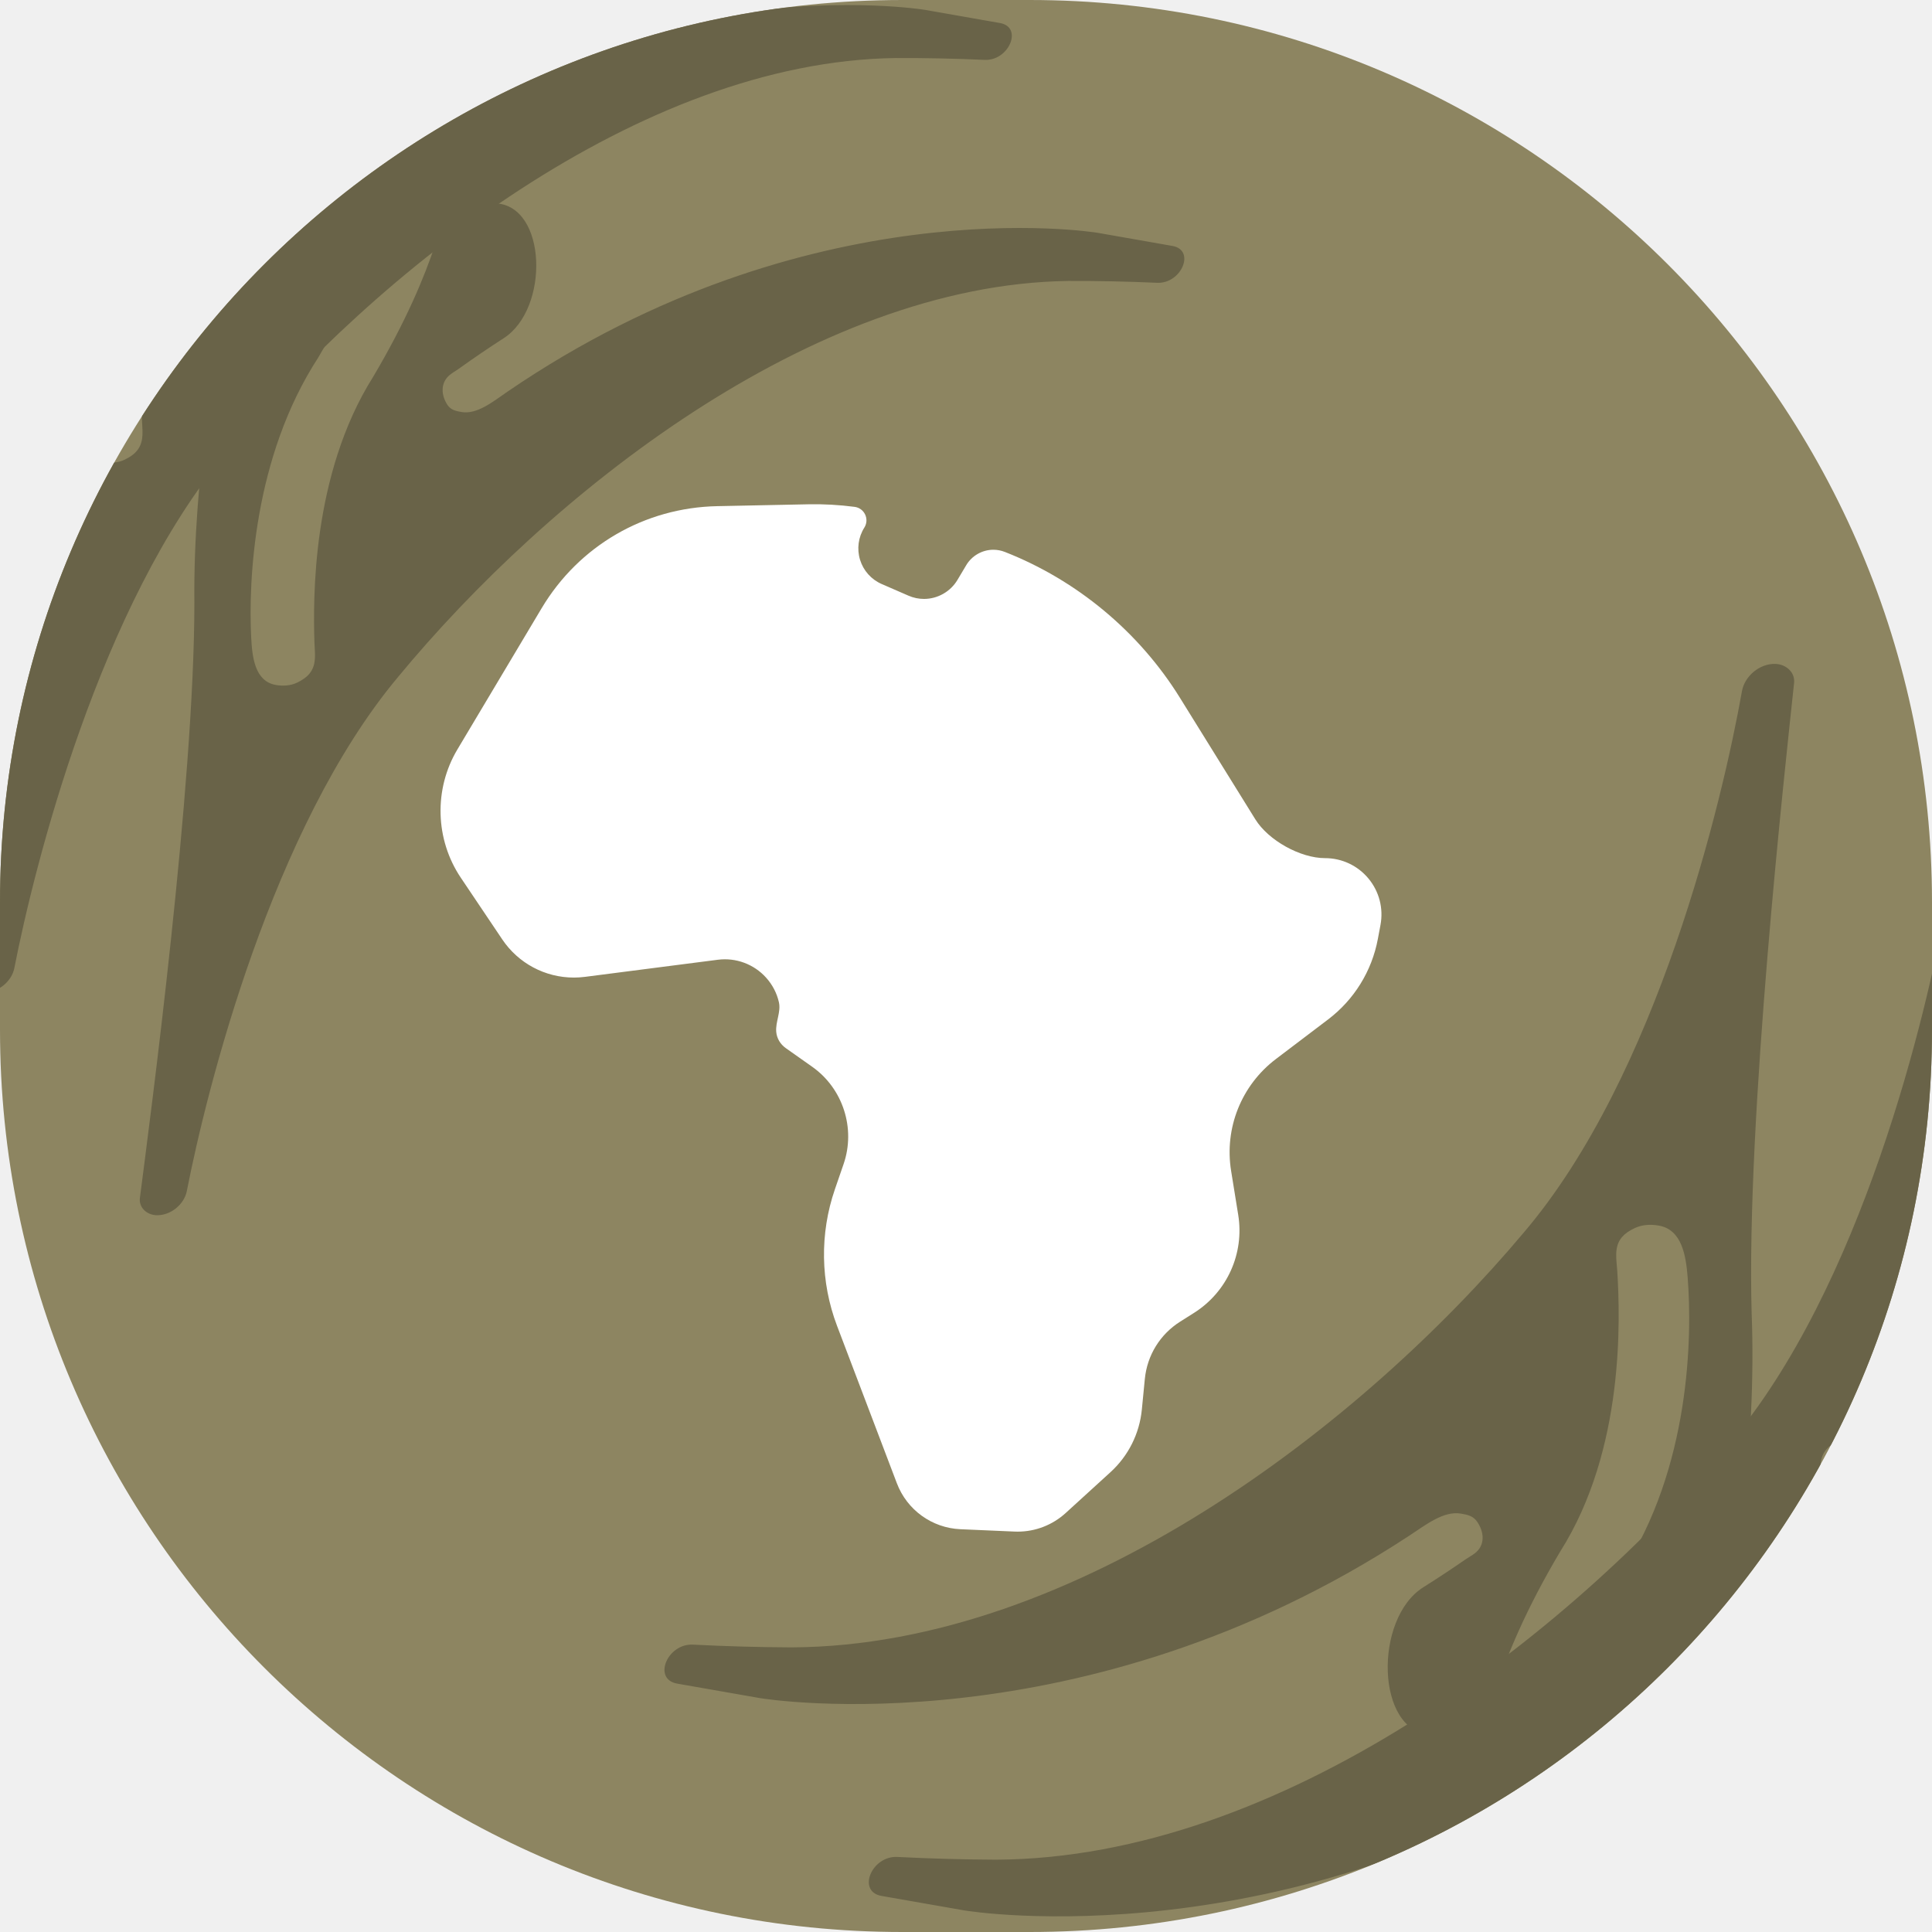
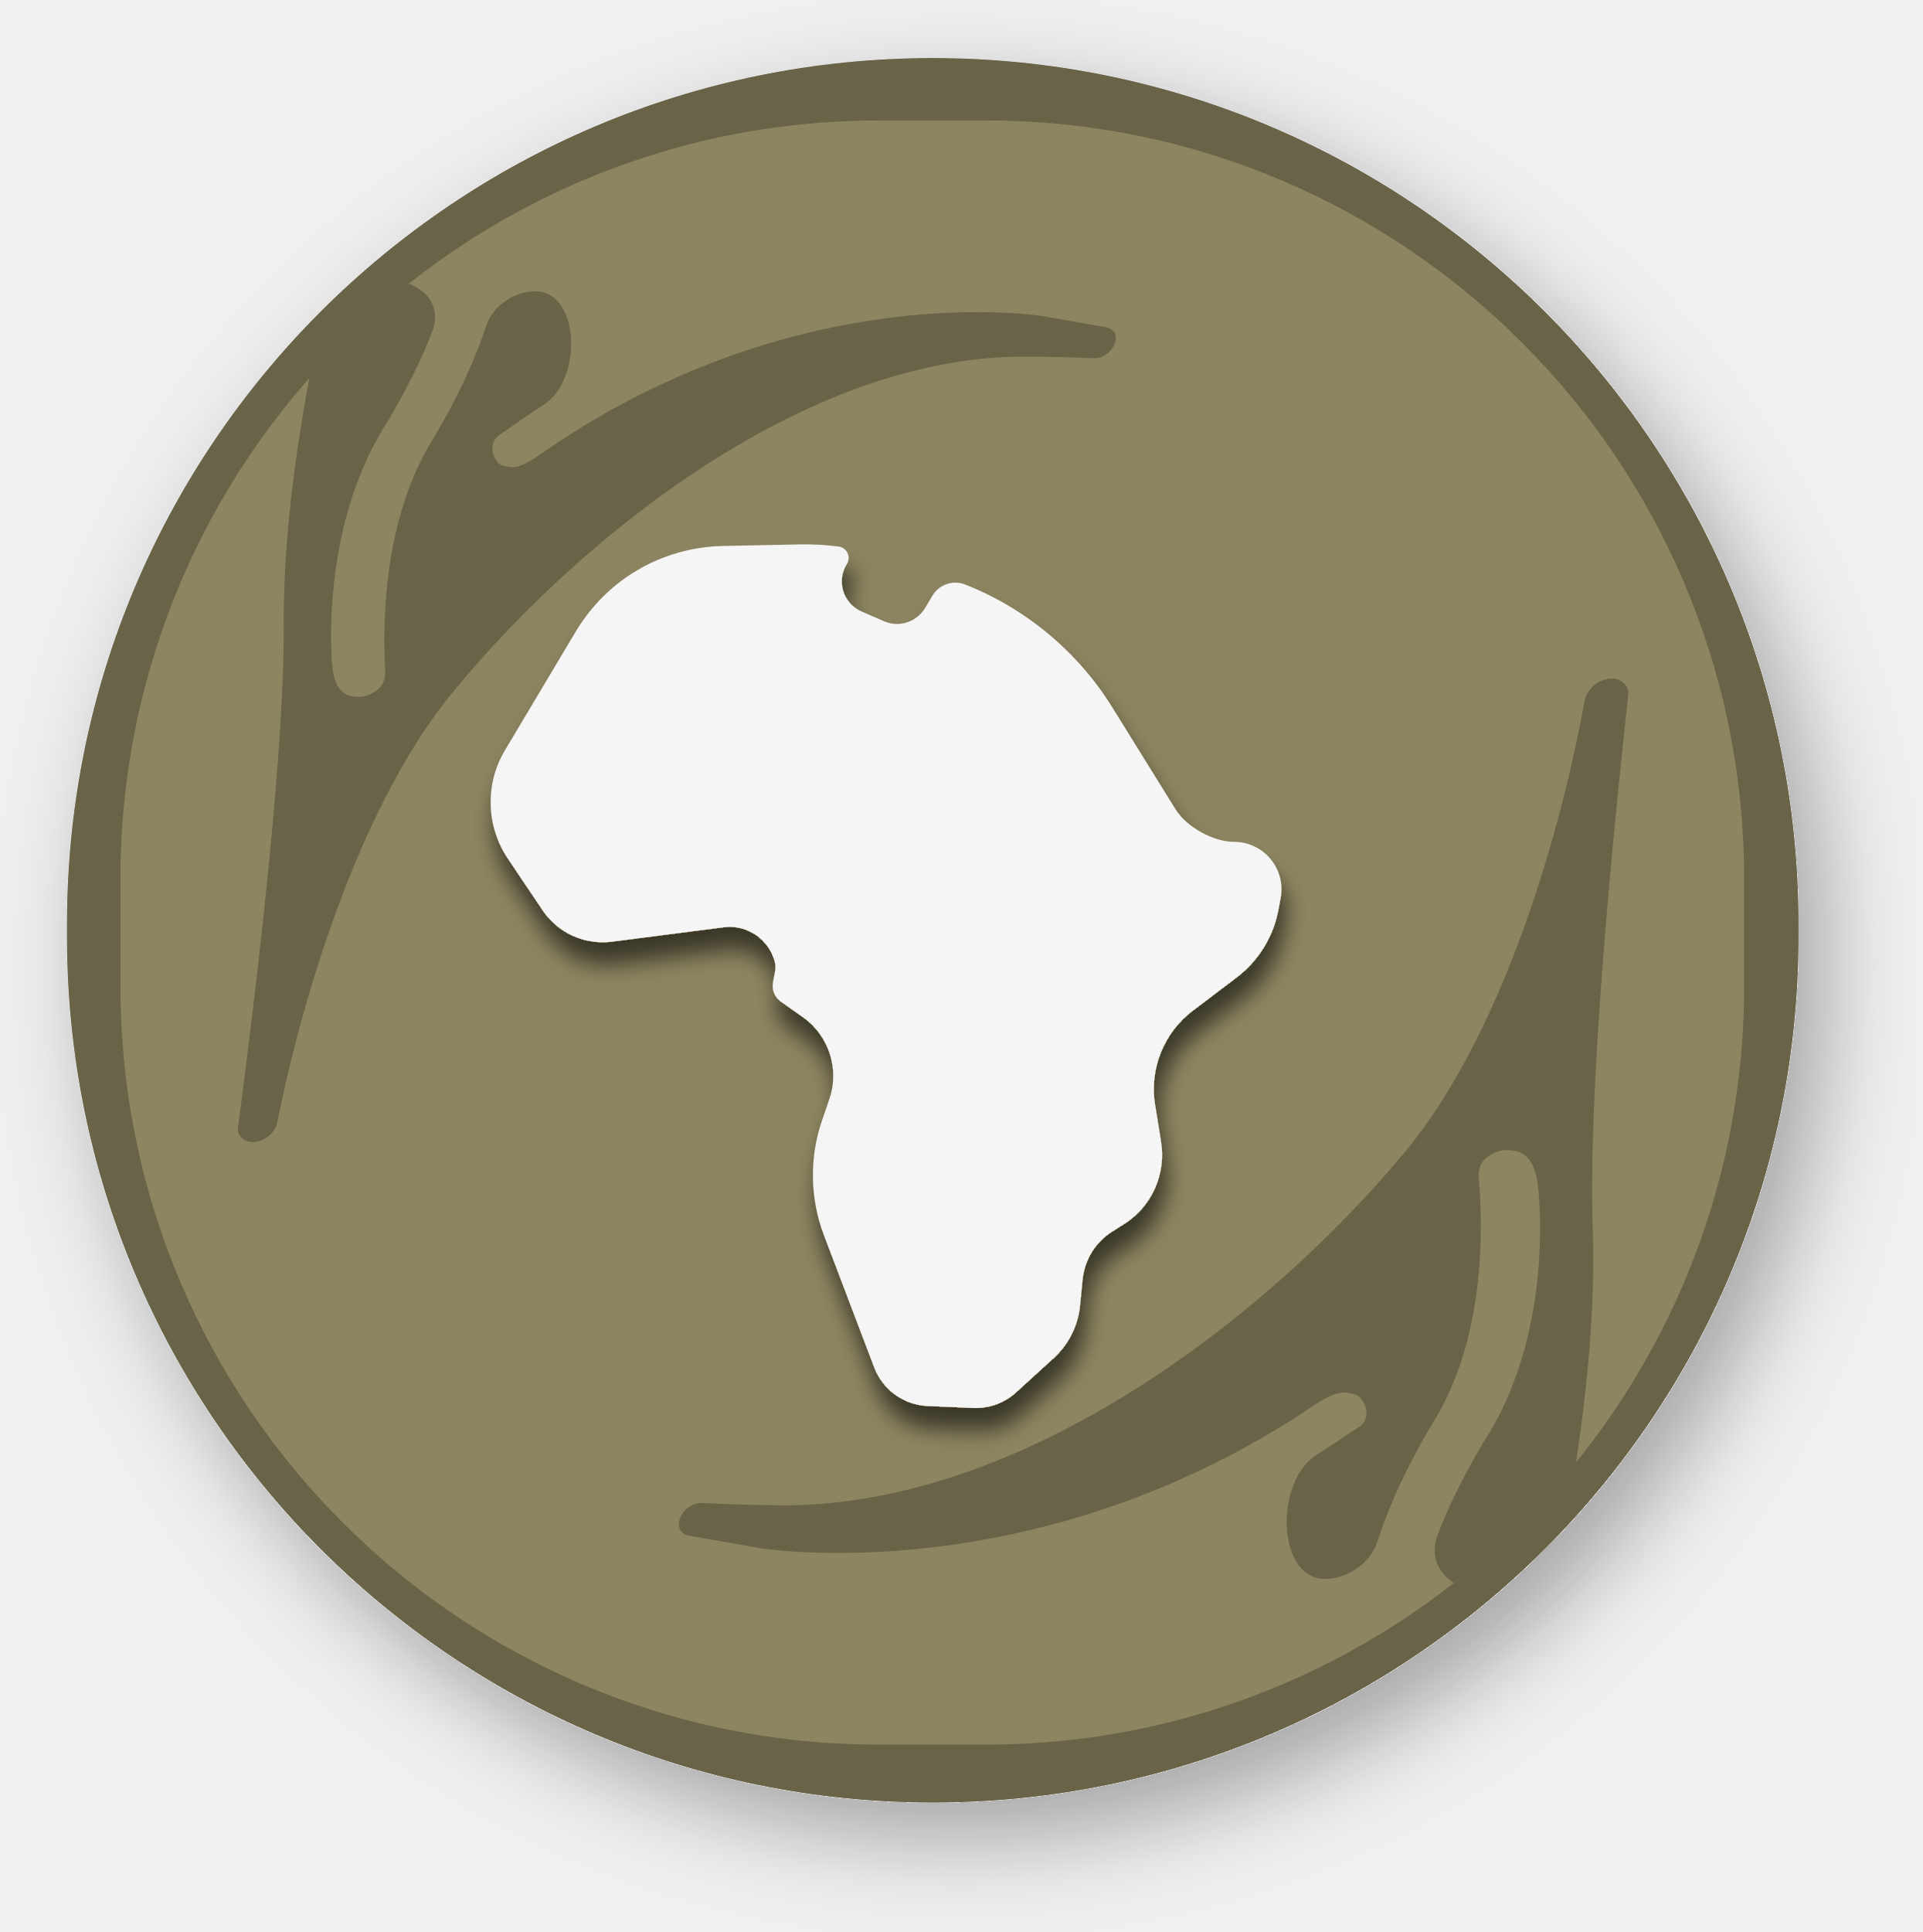
- <svg xmlns="http://www.w3.org/2000/svg" width="364" height="364" viewBox="0 0 364 364" fill="none">
-   <path d="M0 170C0 76.112 76.112 0 170 0H194C287.888 0 364 76.112 364 170V194C364 287.888 287.888 364 194 364H170C76.112 364 0 287.888 0 194V170Z" fill="#8D8561" />
-   <path d="M231.951 220.616C230.645 212.547 233.88 204.465 240.392 199.525L250.227 192.065C255.134 188.342 258.461 182.958 259.596 176.904L260.092 174.262C260.676 171.144 259.85 167.957 257.824 165.517C255.798 163.077 252.819 161.678 249.648 161.678C244.986 161.678 238.971 158.331 236.514 154.37L222.292 131.444C214.611 119.062 202.91 109.315 189.315 103.985C188.622 103.713 187.895 103.576 187.153 103.576C185.07 103.576 183.115 104.688 182.049 106.477L180.39 109.261C179.075 111.469 176.661 112.84 174.089 112.841C173.083 112.841 172.101 112.636 171.171 112.232L166.121 110.036C164.157 109.182 162.669 107.519 162.039 105.472C161.409 103.425 161.703 101.212 162.847 99.401C163.316 98.659 163.372 97.741 163 96.945C162.627 96.152 161.888 95.61 161.019 95.496C158.111 95.116 155.187 94.953 152.297 95.012L135.128 95.363C121.429 95.641 109.06 102.834 102.042 114.601L86.171 141.208C81.718 148.674 81.974 158.159 86.823 165.374L94.631 176.992C97.656 181.493 102.699 184.18 108.119 184.18C108.811 184.18 109.511 184.135 110.198 184.047L135.256 180.821C138.647 180.384 142.052 181.655 144.333 184.19C145.548 185.539 146.367 187.125 146.751 188.83C147.165 190.663 146.087 192.531 146.247 194.404V194.404C146.351 195.62 147.011 196.741 148.055 197.478L153.029 200.989C158.816 205.074 161.247 212.604 158.942 219.302L157.296 224.081C154.426 232.419 154.571 241.55 157.703 249.793L168.976 279.459C170.885 284.484 175.588 287.88 180.957 288.114L191.141 288.556C191.336 288.565 191.531 288.569 191.725 288.569C195.083 288.569 198.299 287.323 200.781 285.06L209.222 277.363C212.589 274.293 214.687 270.105 215.13 265.569L215.691 259.822C216.128 255.343 218.56 251.397 222.364 248.994L224.96 247.355C231.196 243.416 234.465 236.166 233.287 228.885L231.951 220.616Z" fill="white" />
-   <mask id="mask0_88_340" style="mask-type:alpha" maskUnits="userSpaceOnUse" x="0" y="0" width="364" height="364">
-     <path d="M0 170C0 76.112 76.112 0 170 0H194C287.888 0 364 76.112 364 170V194C364 287.888 287.888 364 194 364H170C76.112 364 0 287.888 0 194V170Z" fill="#8D8561" />
-   </mask>
-   <g mask="url(#mask0_88_340)">
-     <path d="M168.736 10.934C168.736 10.934 168.736 10.934 168.737 10.934C174.332 10.912 179.952 11.032 185.514 11.281C190.097 11.486 192.802 5.112 188.398 4.338V4.338L176.402 2.23L174.4 1.878C173.426 1.707 119.669 -6.868 63.149 31.767C60.44 33.619 57.399 36.143 54.438 35.623V35.623C53.44 35.447 52.436 35.271 51.771 34.243C50.596 32.426 50.456 30.084 52.261 28.622C52.778 28.203 53.38 27.878 53.923 27.489C56.761 25.453 59.587 23.533 62.398 21.722C71.082 16.13 70.544 -3.254 60.858 -3.694V-3.694C56.096 -3.91 50.996 -0.489 49.559 3.879C47.481 10.197 43.94 18.652 37.775 29.044C26.203 47.415 26.489 70.992 26.744 79.083C26.804 80.978 27.211 83.078 25.907 84.788C25.369 85.494 24.579 86.081 23.519 86.593C22.212 87.226 20.769 87.278 19.459 87.048V87.048V87.048C15.509 86.354 15.016 81.808 14.826 78.093C14.292 67.599 15.232 44.182 27.434 25.405C32.256 17.276 35.386 10.56 37.376 5.354C39.713 -0.758 35.541 -5.151 29.088 -6.285V-6.285V-6.285C21.721 -7.58 13.316 -1.489 11.847 5.599C8.411 22.179 3.868 47.71 4.122 71.556C4.132 106.188 -4.263 169.109 -6.141 183.698C-6.366 185.447 -4.911 186.892 -3.012 186.954V186.954C-0.331 187.042 2.214 184.884 2.697 182.412C6.472 163.102 18.798 113.888 42.452 85.601C70.769 51.285 120.415 11.584 168.735 10.935C168.736 10.935 168.736 10.935 168.736 10.934V10.934Z" fill="#696348" />
-     <path d="M201.235 52.935C201.235 52.934 201.235 52.934 201.235 52.934C206.83 52.912 212.45 53.032 218.012 53.281C222.596 53.486 225.301 47.112 220.896 46.338V46.338L208.901 44.23L206.899 43.879C205.925 43.707 152.168 35.132 95.648 73.767C92.939 75.619 89.898 78.143 86.936 77.623V77.623C85.939 77.448 84.935 77.271 84.27 76.243C83.094 74.426 82.955 72.084 84.76 70.622C85.277 70.203 85.879 69.879 86.422 69.489C89.259 67.453 92.086 65.533 94.897 63.722C103.58 58.13 103.042 38.746 93.357 38.306V38.306C88.595 38.09 83.495 41.511 82.058 45.879C79.98 52.197 76.438 60.652 70.274 71.044C58.702 89.415 58.988 112.992 59.243 121.083C59.303 122.978 59.709 125.078 58.406 126.788C57.868 127.494 57.078 128.081 56.018 128.593C54.71 129.226 53.268 129.278 51.958 129.048V129.048V129.048C48.008 128.354 47.514 123.808 47.325 120.093C46.791 109.599 47.731 86.182 59.933 67.405C64.755 59.276 67.885 52.56 69.875 47.354C72.212 41.242 68.04 36.849 61.587 35.715V35.715V35.715C54.22 34.421 45.815 40.511 44.346 47.599C40.909 64.179 36.367 89.71 36.621 113.556C36.631 148.188 28.236 211.109 26.358 225.698C26.133 227.448 27.588 228.892 29.487 228.954V228.954C32.168 229.042 34.713 226.884 35.196 224.412C38.971 205.102 51.297 155.888 74.951 127.601C103.268 93.285 152.914 53.584 201.234 52.935C201.234 52.935 201.235 52.935 201.235 52.935V52.935Z" fill="#696348" />
-     <path d="M187.701 350.374C187.701 350.375 187.701 350.375 187.7 350.375C181.486 350.349 175.24 350.172 169.054 349.859C164.21 349.614 161.416 356.385 166.084 357.203V357.203L179.457 359.544L181.689 359.935C182.774 360.125 242.613 369.687 304.124 329.261C307.144 327.276 310.51 324.605 313.778 325.177V325.177C314.89 325.372 316.009 325.568 316.778 326.665C318.144 328.612 318.365 331.112 316.377 332.646C315.826 333.071 315.193 333.398 314.62 333.795C311.962 335.635 309.31 337.383 306.668 339.045C297.289 344.944 297.705 366.323 308.097 366.857V366.857C313.229 367.121 318.713 363.398 320.225 358.665C322.352 352.005 326.016 343.146 332.464 332.305C344.645 313.076 343.739 288.317 343.209 279.524C343.079 277.368 342.498 274.904 344.123 273.044C344.686 272.4 345.477 271.855 346.508 271.375C347.973 270.693 349.576 270.654 351.038 270.91V270.91V270.91C355.378 271.67 356.14 276.562 356.463 280.636C357.354 291.864 356.951 316.545 344.048 336.257C339.133 344.522 335.919 351.409 333.856 356.825C331.25 363.667 335.958 368.61 343.168 369.873V369.873V369.873C351.353 371.306 360.609 364.524 362.088 356.625C365.379 339.046 369.509 312.418 368.523 287.485C367.47 250.813 374.853 184.326 376.519 168.669C376.723 166.743 375.104 165.17 373.023 165.086V165.086C370.028 164.966 367.196 167.416 366.702 170.195C363.021 190.886 350.823 242.596 325.57 272.244C295.185 308.412 241.297 350.109 187.702 350.374C187.701 350.374 187.701 350.374 187.701 350.374V350.374Z" fill="#696348" />
-     <path d="M149.199 310.374C149.2 310.374 149.199 310.375 149.199 310.375C142.985 310.349 136.738 310.172 130.553 309.859C125.709 309.613 122.915 316.385 127.582 317.202V317.202L140.956 319.544L143.188 319.935C144.273 320.125 204.111 329.686 265.622 289.261C268.642 287.276 272.008 284.604 275.276 285.177V285.177C276.388 285.371 277.508 285.567 278.277 286.664C279.642 288.612 279.863 291.112 277.875 292.646C277.325 293.071 276.692 293.398 276.118 293.795C273.46 295.634 270.809 297.383 268.166 299.045C258.788 304.944 259.204 326.323 269.596 326.857V326.857C274.727 327.121 280.212 323.398 281.723 318.665C283.851 312.004 287.515 303.146 293.963 292.304C306.143 273.076 305.238 248.316 304.707 239.524C304.577 237.368 303.997 234.903 305.622 233.043C306.185 232.399 306.975 231.854 308.006 231.375C309.472 230.693 311.074 230.654 312.537 230.91V230.91V230.91C316.876 231.67 317.639 236.562 317.962 240.636C318.853 251.864 318.449 276.545 305.547 296.257C300.632 304.521 297.417 311.409 295.354 316.825C292.748 323.667 297.456 328.61 304.667 329.873V329.873V329.873C312.852 331.306 322.108 324.523 323.586 316.625C326.877 299.045 331.007 272.418 330.022 247.485C328.968 210.813 336.352 144.326 338.017 128.669C338.222 126.743 336.602 125.17 334.522 125.086V125.086C331.526 124.965 328.694 127.416 328.2 130.195C324.519 150.886 312.322 202.596 287.068 232.244C256.684 268.412 202.795 310.109 149.2 310.373C149.2 310.373 149.199 310.374 149.199 310.374V310.374Z" fill="#696348" />
+ <svg xmlns="http://www.w3.org/2000/svg" width="431" height="433" viewBox="0 0 431 433" fill="none">
+   <g filter="url(#filter0_d_91_344)">
+     <rect x="15" y="13" width="388.194" height="391" rx="194.097" fill="#696348" />
+     <path d="M27 197C27 103.112 103.112 27 197 27H221C314.888 27 391 103.112 391 197V221C391 314.888 314.888 391 221 391H197C103.112 391 27 314.888 27 221V197Z" fill="#8D8561" />
+     <g filter="url(#filter1_d_91_344)">
+       <path d="M258.951 247.616C257.645 239.547 260.88 231.465 267.392 226.525L277.227 219.065C282.134 215.342 285.461 209.958 286.596 203.904L287.092 201.262C287.676 198.144 286.85 194.957 284.824 192.517C282.798 190.077 279.819 188.678 276.648 188.678C271.986 188.678 265.971 185.331 263.514 181.37L249.292 158.444C241.611 146.062 229.91 136.315 216.315 130.985C215.622 130.713 214.895 130.576 214.153 130.576C212.07 130.576 210.115 131.688 209.049 133.477L207.39 136.261C206.075 138.469 203.661 139.84 201.089 139.841C200.083 139.841 199.101 139.636 198.171 139.232L193.121 137.036C191.157 136.182 189.669 134.519 189.039 132.472C188.409 130.425 188.703 128.212 189.847 126.401C190.316 125.659 190.372 124.741 190 123.945C189.627 123.152 188.888 122.61 188.019 122.496C185.111 122.116 182.187 121.953 179.297 122.012L162.128 122.363C148.429 122.642 136.06 129.834 129.042 141.601L113.171 168.208C108.717 175.674 108.973 185.159 113.823 192.374L121.631 203.992C124.656 208.493 129.699 211.18 135.119 211.18C135.811 211.18 136.511 211.135 137.198 211.047L162.256 207.821C165.647 207.384 169.052 208.655 171.333 211.19C172.548 212.539 173.367 214.125 173.751 215.83C174.165 217.663 173.087 219.531 173.247 221.404V221.404C173.351 222.62 174.011 223.741 175.055 224.478L180.029 227.989C185.816 232.074 188.247 239.604 185.942 246.302L184.296 251.081C181.426 259.419 181.571 268.55 184.703 276.793L195.976 306.459C197.885 311.484 202.588 314.88 207.957 315.114L218.141 315.556C218.336 315.565 218.531 315.569 218.725 315.569C222.083 315.569 225.299 314.323 227.781 312.06L236.222 304.363C239.589 301.293 241.687 297.105 242.13 292.569L242.691 286.822C243.128 282.343 245.56 278.397 249.364 275.994L251.96 274.355C258.196 270.416 261.465 263.166 260.287 255.885L258.951 247.616Z" fill="#F5F5F5" />
+     </g>
+     <mask id="mask0_91_344" style="mask-type:alpha" maskUnits="userSpaceOnUse" x="27" y="27" width="364" height="364">
+       <path d="M27 197C27 103.112 103.112 27 197 27H221C314.888 27 391 103.112 391 197V221C391 314.888 314.888 391 221 391H197C103.112 391 27 314.888 27 221V197Z" fill="#8D8561" />
+     </mask>
+     <g mask="url(#mask0_91_344)">
+ </g>
+     <mask id="mask1_91_344" style="mask-type:alpha" maskUnits="userSpaceOnUse" x="27" y="27" width="364" height="364">
+       <path d="M27 197C27 103.112 103.112 27 197 27H221C314.888 27 391 103.112 391 197V221C391 314.888 314.888 391 221 391H197C103.112 391 27 314.888 27 221V197Z" fill="#8D8561" />
+     </mask>
+     <g mask="url(#mask1_91_344)">
+       <path d="M228.235 79.935C228.235 79.934 228.235 79.934 228.235 79.934C233.83 79.912 239.45 80.032 245.012 80.281C249.596 80.486 252.301 74.112 247.896 73.338V73.338L235.901 71.23L233.899 70.879C232.925 70.707 179.168 62.132 122.648 100.767C119.939 102.619 116.898 105.143 113.937 104.623V104.623C112.939 104.448 111.935 104.271 111.27 103.243C110.094 101.426 109.955 99.084 111.76 97.622C112.277 97.203 112.879 96.879 113.422 96.489C116.259 94.453 119.086 92.533 121.897 90.722C130.58 85.13 130.042 65.746 120.357 65.306V65.306C115.595 65.09 110.495 68.511 109.058 72.879C106.98 79.197 103.438 87.652 97.274 98.044C85.702 116.415 85.988 139.992 86.243 148.083C86.303 149.978 86.709 152.078 85.406 153.788C84.868 154.494 84.078 155.081 83.018 155.593C81.71 156.226 80.268 156.278 78.958 156.048V156.048V156.048C75.008 155.354 74.514 150.808 74.325 147.093C73.791 136.599 74.731 113.182 86.933 94.405C91.755 86.276 94.885 79.56 96.875 74.354C99.212 68.242 95.04 63.849 88.587 62.715V62.715V62.715C81.22 61.421 72.815 67.511 71.346 74.599C67.909 91.179 63.367 116.71 63.621 140.556C63.631 175.188 55.236 238.109 53.358 252.698C53.133 254.448 54.588 255.892 56.487 255.954V255.954C59.168 256.042 61.713 253.884 62.196 251.412C65.971 232.102 78.297 182.888 101.951 154.601C130.268 120.285 179.914 80.584 228.234 79.935C228.234 79.935 228.235 79.935 228.235 79.935V79.935Z" fill="#696348" />
+       <path d="M176.199 337.374C176.199 337.374 176.199 337.375 176.199 337.375C169.984 337.349 163.738 337.172 157.552 336.859C152.708 336.613 149.915 343.385 154.582 344.202V344.202L167.956 346.544L170.187 346.935C171.273 347.125 231.111 356.686 292.622 316.261C295.642 314.276 299.008 311.604 302.276 312.177V312.177C303.388 312.371 304.508 312.567 305.277 313.664C306.642 315.612 306.863 318.112 304.875 319.646C304.325 320.071 303.692 320.398 303.118 320.795C300.46 322.634 297.808 324.383 295.166 326.045C285.787 331.944 286.204 353.323 296.596 353.857V353.857C301.727 354.121 307.211 350.398 308.723 345.665C310.85 339.004 314.515 330.146 320.962 319.304C333.143 300.076 332.238 275.316 331.707 266.524C331.577 264.368 330.996 261.903 332.622 260.043C333.185 259.399 333.975 258.854 335.006 258.375C336.471 257.693 338.074 257.654 339.537 257.91V257.91V257.91C343.876 258.67 344.639 263.562 344.962 267.636C345.853 278.864 345.449 303.545 332.546 323.257C327.632 331.521 324.417 338.409 322.354 343.825C319.748 350.667 324.456 355.61 331.666 356.873V356.873V356.873C339.851 358.306 349.107 351.523 350.586 343.625C353.877 326.045 358.007 299.418 357.022 274.485C355.968 237.813 363.351 171.326 365.017 155.669C365.222 153.743 363.602 152.17 361.521 152.086V152.086C358.526 151.965 355.694 154.416 355.2 157.195C351.519 177.886 339.321 229.596 314.068 259.244C283.684 295.412 229.795 337.109 176.2 337.373C176.199 337.373 176.199 337.374 176.199 337.374V337.374Z" fill="#696348" />
+     </g>
  </g>
+   <defs>
+     <filter id="filter0_d_91_344" x="0" y="0" width="430.194" height="433" filterUnits="userSpaceOnUse" color-interpolation-filters="sRGB">
+       <feFlood flood-opacity="0" result="BackgroundImageFix" />
+       <feColorMatrix in="SourceAlpha" type="matrix" values="0 0 0 0 0 0 0 0 0 0 0 0 0 0 0 0 0 0 127 0" result="hardAlpha" />
+       <feOffset dx="6" dy="8" />
+       <feGaussianBlur stdDeviation="10.5" />
+       <feComposite in2="hardAlpha" operator="out" />
+       <feColorMatrix type="matrix" values="0 0 0 0 0 0 0 0 0 0 0 0 0 0 0 0 0 0 0.32 0" />
+       <feBlend mode="normal" in2="BackgroundImageFix" result="effect1_dropShadow_91_344" />
+       <feBlend mode="normal" in="SourceGraphic" in2="effect1_dropShadow_91_344" result="shape" />
+     </filter>
+     <filter id="filter1_d_91_344" x="106" y="122" width="187.275" height="203.569" filterUnits="userSpaceOnUse" color-interpolation-filters="sRGB">
+       <feFlood flood-opacity="0" result="BackgroundImageFix" />
+       <feColorMatrix in="SourceAlpha" type="matrix" values="0 0 0 0 0 0 0 0 0 0 0 0 0 0 0 0 0 0 127 0" result="hardAlpha" />
+       <feOffset dx="1" dy="5" />
+       <feGaussianBlur stdDeviation="2.5" />
+       <feComposite in2="hardAlpha" operator="out" />
+       <feColorMatrix type="matrix" values="0 0 0 0 0 0 0 0 0 0 0 0 0 0 0 0 0 0 0.58 0" />
+       <feBlend mode="normal" in2="BackgroundImageFix" result="effect1_dropShadow_91_344" />
+       <feBlend mode="normal" in="SourceGraphic" in2="effect1_dropShadow_91_344" result="shape" />
+     </filter>
+   </defs>
</svg>
